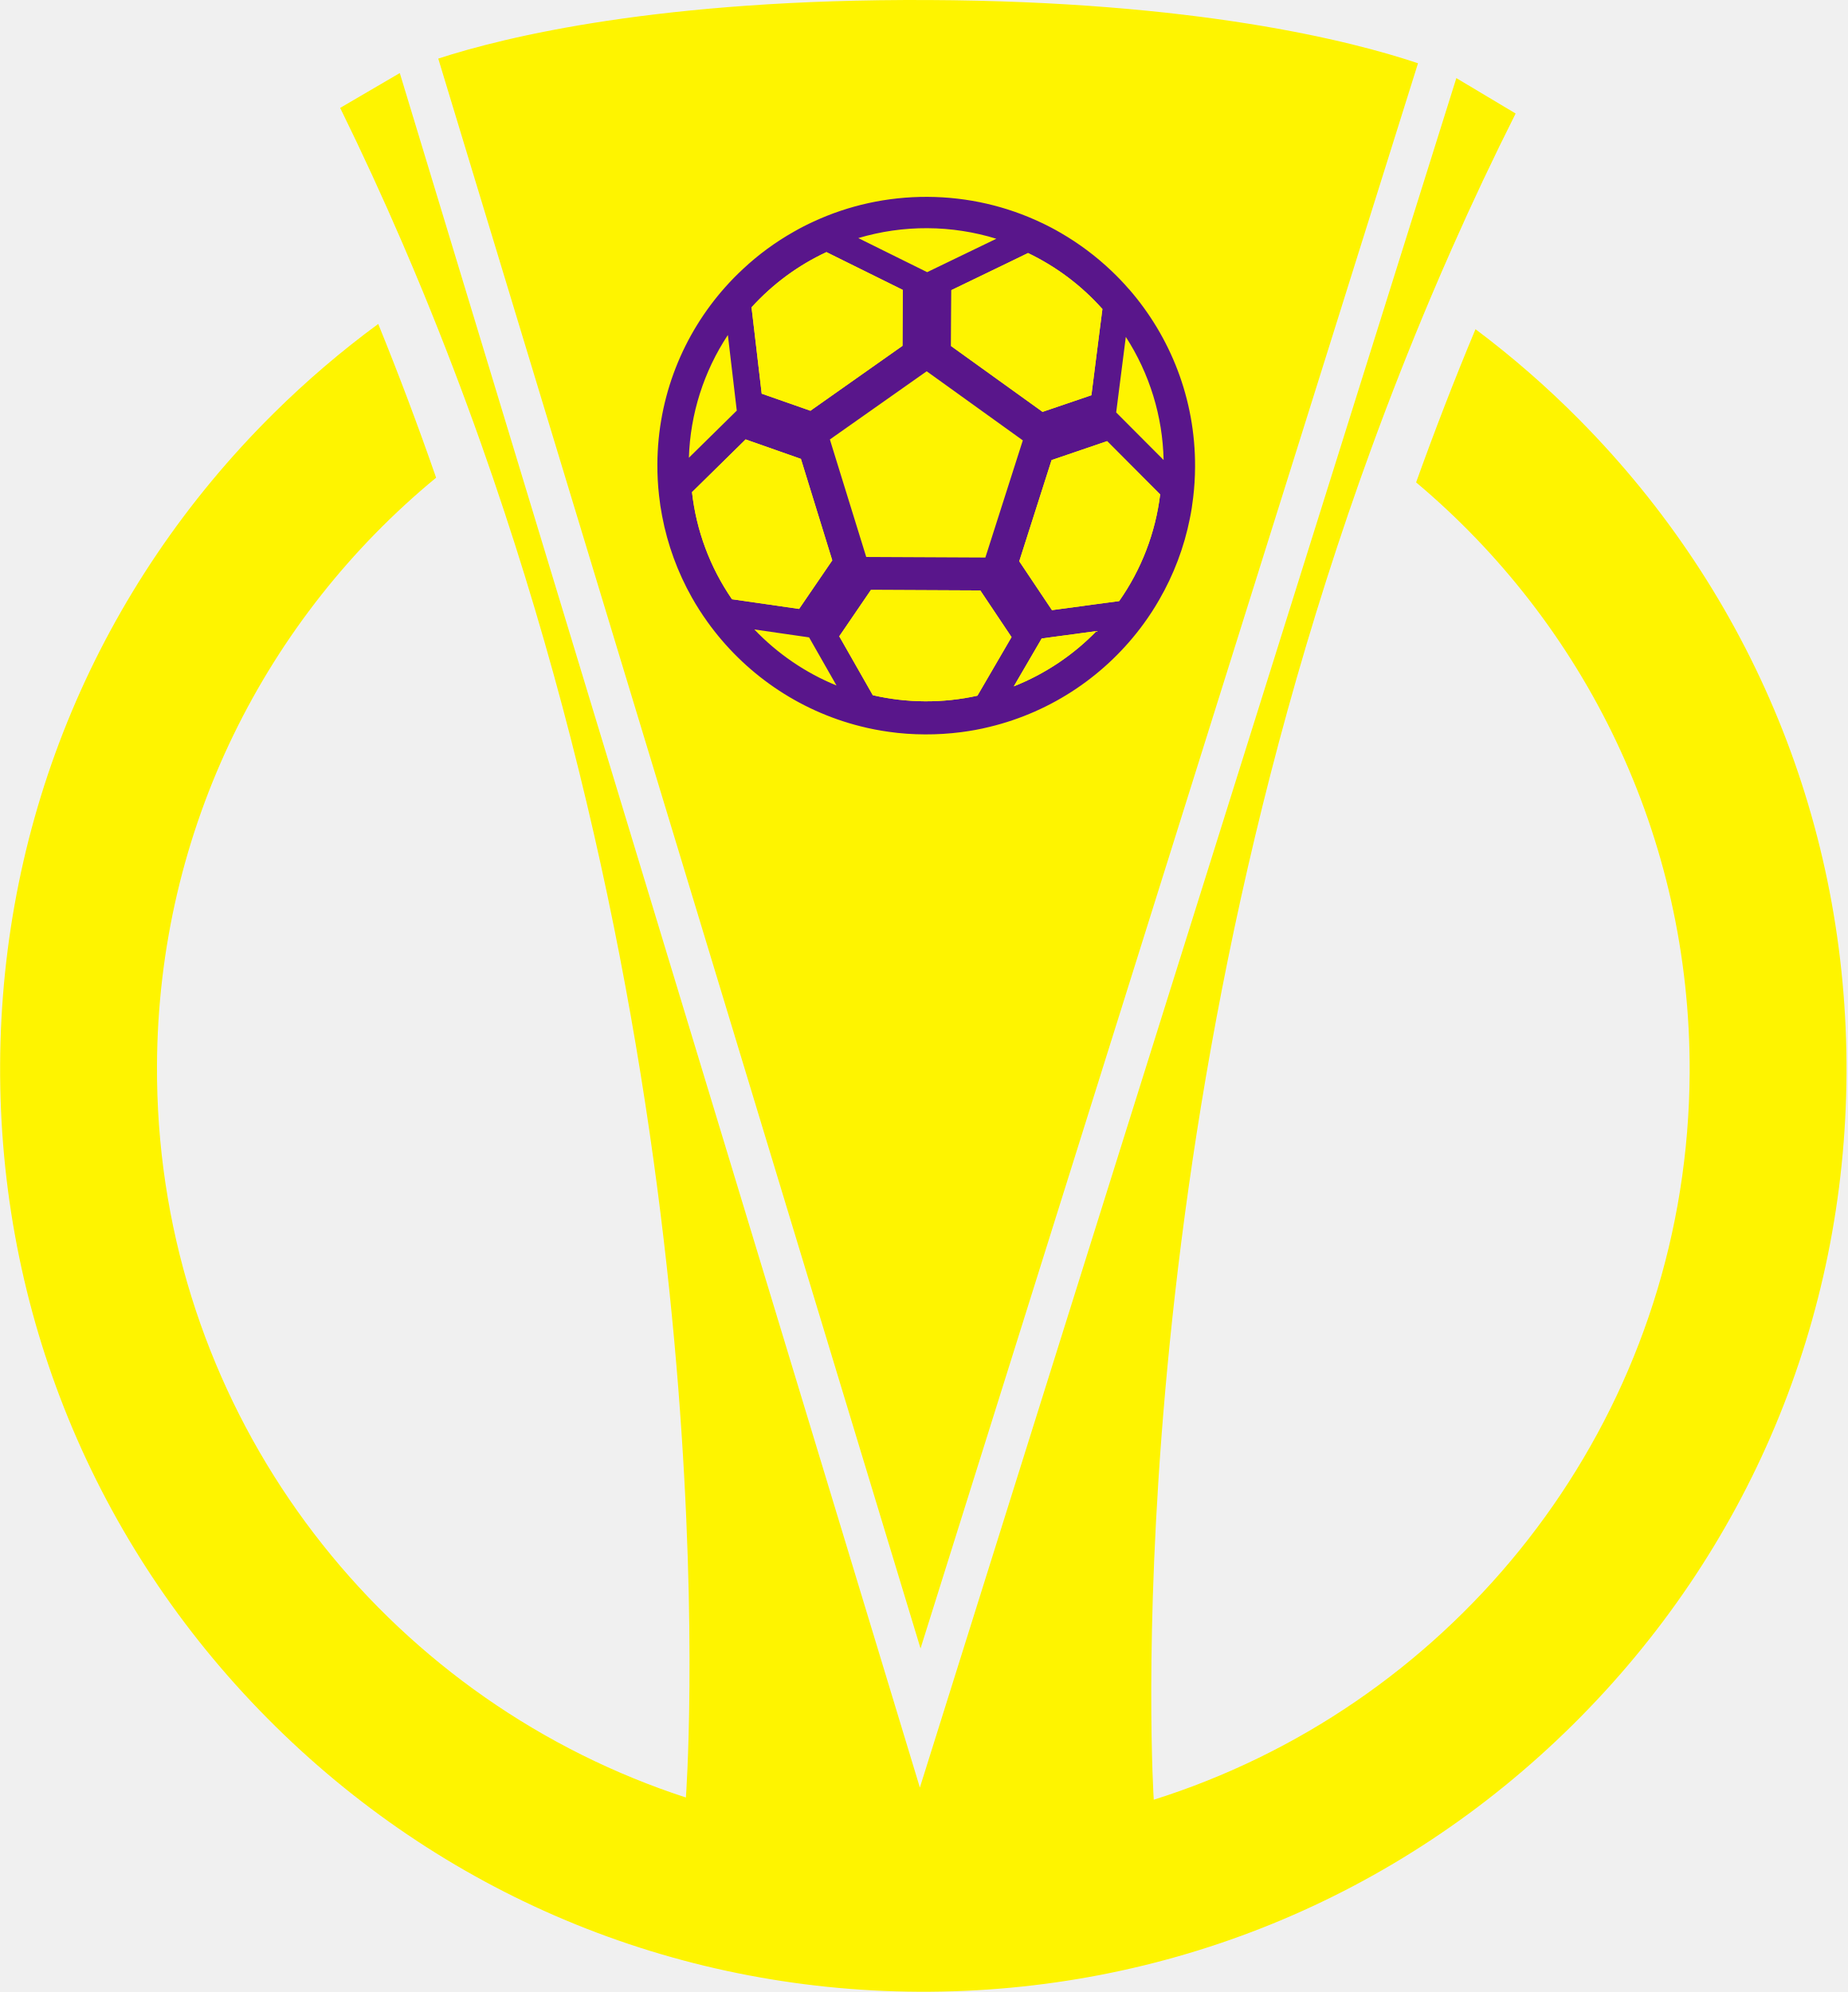
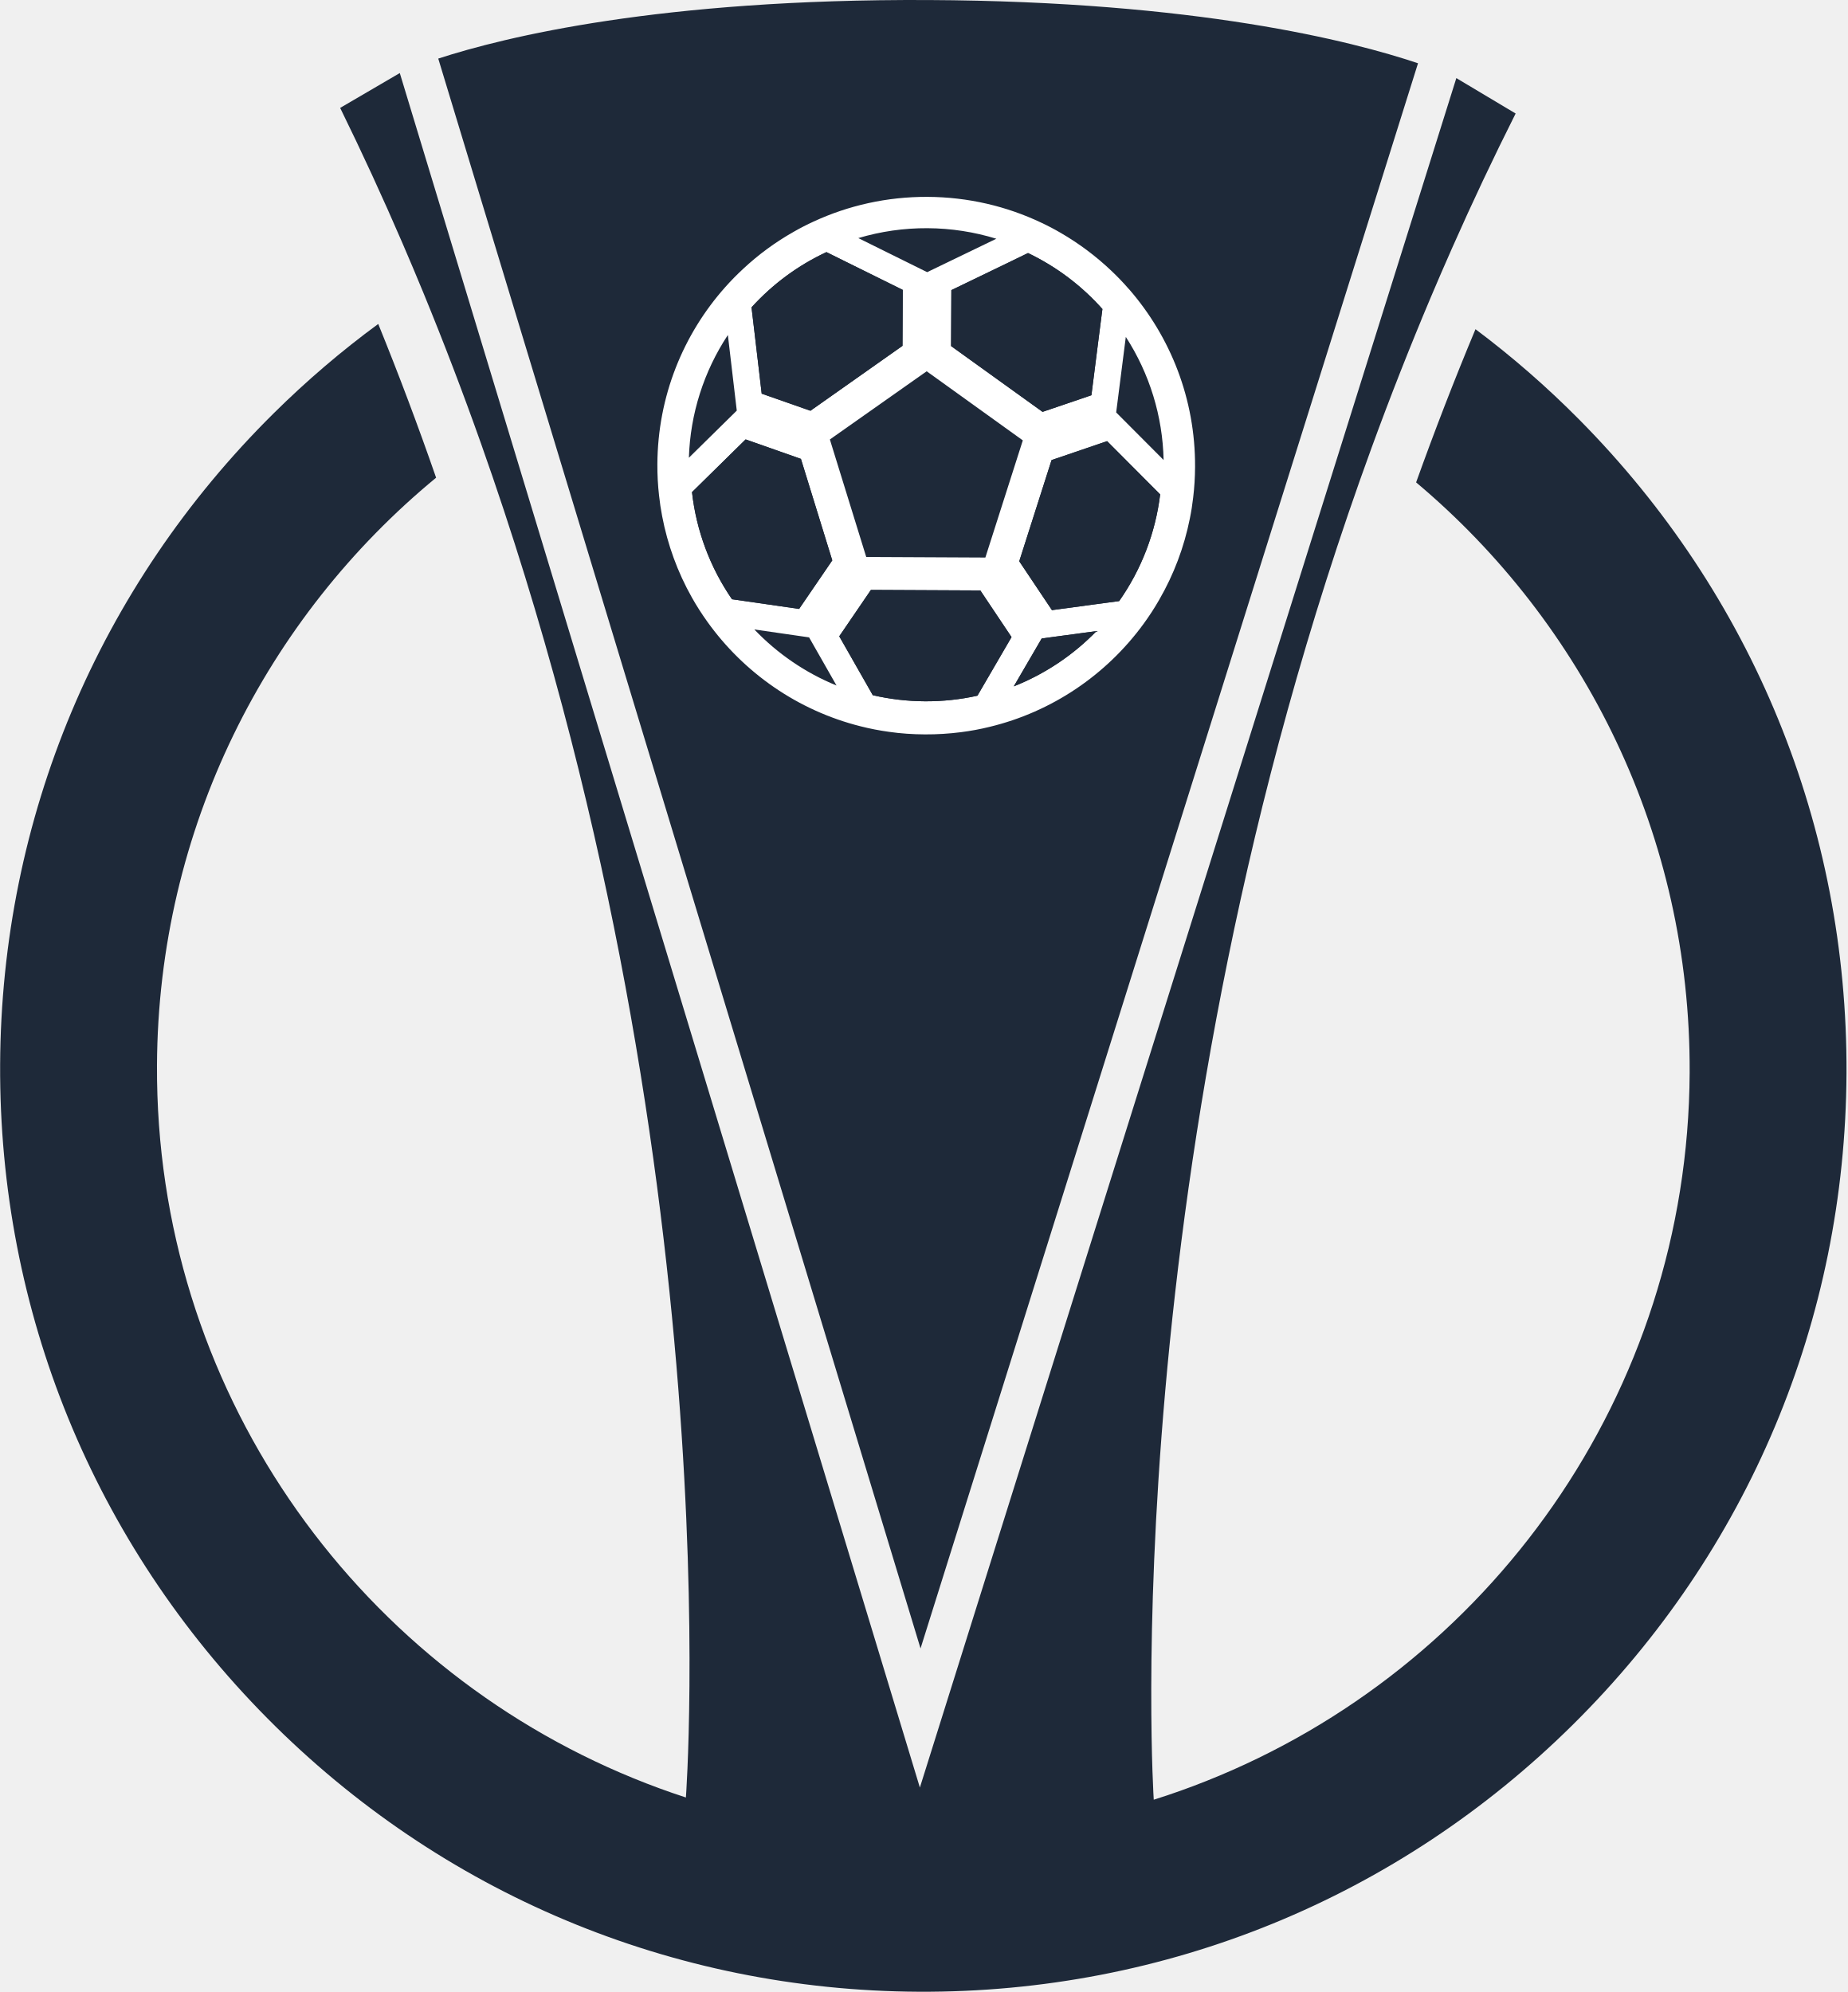
<svg xmlns="http://www.w3.org/2000/svg" width="1391" height="1500" viewBox="0.00 0.00 1391.00 1500.19" fill="none">
-   <path d="M1067.7 47.649L1034.79 152.528L1022.53 191.569L986.36 306.899L693.094 1241.46L408.786 304.138L373.717 188.468L361.825 149.311L329.926 44.122C379.961 27.83 497.141 -0.942 699.034 0.024C900.925 0.989 1017.82 30.88 1067.7 47.649Z" fill="#FEF400" />
-   <path d="M1390.36 808.357C1389.47 994.005 1316.32 1168.17 1184.39 1298.79C1052.47 1429.45 877.54 1500.88 691.857 1499.99C506.179 1499.1 331.932 1426 201.268 1294.09C70.602 1162.21 -0.88 987.358 0.008 801.71C0.895 616.063 74.047 441.924 205.968 311.299C230.783 286.728 257.091 264.259 284.73 243.968C300.258 282.181 314.789 320.791 328.308 359.759C200.643 464.963 118.973 623.98 118.121 802.275C116.961 1044.63 265.462 1252.8 476.905 1339.21C489.819 1344.5 503.002 1349.35 516.404 1353.7C516.404 1353.7 552.535 871.388 362.094 333.944C348.577 295.794 334.124 257.981 318.747 220.542C313.572 207.985 308.29 195.454 302.874 182.896C288.272 149.039 272.675 115.124 256.06 81.259L300.962 55.013L334.075 164.179L346.074 203.739L381.566 320.753L692.593 1346.22L1013.42 323.774L1050.02 207.105L1062.4 167.688L1096.56 58.816L1141.21 85.489C1124.45 118.825 1108.52 152.562 1093.43 186.675C1087.89 199.181 1082.49 211.661 1077.2 224.167C1061.46 261.459 1046.64 299.131 1032.76 337.15C837.182 872.749 868.702 1355.38 868.702 1355.38C882.143 1351.16 895.377 1346.44 908.333 1341.27C1120.6 1256.9 1271.08 1050.14 1272.25 807.792C1273.09 629.497 1192.93 469.681 1066.27 363.287C1079.95 325.165 1094.8 286.62 1110.98 247.918C1138.66 268.66 1164.76 291.416 1189.1 316C1319.76 447.879 1391.25 622.736 1390.36 808.357Z" fill="#FEF400" />
-   <path d="M741.908 419.891L743.108 416.139L768.916 335.379L770.114 331.655L766.958 329.386L700.825 281.837L697.723 279.622L694.598 281.807L628.014 328.721L624.836 330.96L625.972 334.695L651.033 415.7L652.196 419.462L741.908 419.891ZM750.171 179.801L698.079 204.966L646.231 179.304C663.104 174.269 680.63 171.757 698.237 171.851C716.33 171.937 733.739 174.732 750.171 179.801ZM554.715 309.237L518.654 344.729C519.68 311.791 529.843 279.785 548.008 252.285L554.715 309.237ZM629.828 516.26C606.251 506.647 585.247 492.163 567.939 474.047L609.17 480.013L629.828 516.26ZM876.132 346.438L840.412 310.603L847.669 253.717C865.564 281.39 875.417 313.492 876.132 346.438Z" fill="#FEF400" />
-   <path d="M850.195 217.958C845.961 213.05 841.472 208.362 836.765 203.912C825.251 192.972 812.491 183.418 798.753 175.445C793.905 172.608 788.927 169.995 783.838 167.618C757.911 155.337 728.926 148.409 698.351 148.262C667.776 148.117 638.645 154.794 612.575 166.853C607.517 169.164 602.538 171.716 597.72 174.484C583.899 182.278 571.056 191.695 559.467 202.532C554.802 206.858 550.297 211.425 546.059 216.209C514.428 251.722 495.172 298.433 494.926 349.688C494.888 357.632 495.308 365.442 496.184 373.148C496.749 378.384 497.529 383.621 498.525 388.752C502.609 410.246 510.172 430.93 520.915 449.991C524.455 456.288 528.346 462.344 532.506 468.162C560.025 506.668 600.692 535.148 647.989 546.994C654.96 548.772 662.067 550.148 669.338 551.148C678.163 552.425 687.207 553.032 696.414 553.076C705.622 553.12 714.671 552.545 723.535 551.408C730.814 550.477 737.962 549.168 744.977 547.431C792.222 536.064 833.085 508.081 860.913 470C865.205 464.143 869.185 458.043 872.808 451.701C883.78 432.73 891.58 412.088 895.872 390.598C896.945 385.396 897.775 380.087 898.387 374.723C899.31 367.133 899.771 359.433 899.817 351.624C900.06 300.503 881.3 253.745 850.229 217.931L850.195 217.958ZM822.92 455.326L792.052 459.499L767.424 422.697L791.761 346.491L833.569 332.226L861.894 360.647L873.535 372.323C870.016 401.241 859.402 428.843 842.661 452.684L822.92 455.326ZM768.916 335.379L743.107 416.14L741.909 419.891L652.197 419.462L651.034 415.7L625.972 334.696L624.836 330.96L628.014 328.721L694.598 281.808L697.723 279.622L700.826 281.837L766.958 329.386L770.114 331.655L768.916 335.379ZM774.037 190.569C795.463 200.87 814.295 215.048 830.05 232.728L827.674 251.18L821.766 297.659L784.982 310.177L716.095 260.63L716.296 218.498L758.943 197.905L774.037 190.569ZM698.238 171.851C716.304 171.937 733.739 174.732 750.171 179.801L698.079 204.967L646.232 179.305C663.104 174.27 680.63 171.758 698.238 171.851ZM622.236 189.871L637.287 197.322L679.708 218.324L679.506 260.455L610.175 309.34L573.486 296.471L568.018 249.939L565.825 231.465C581.854 213.856 600.819 199.859 622.236 189.871ZM518.654 344.729C519.681 311.791 529.843 279.786 548.008 252.285L554.714 309.237L518.654 344.729ZM551.109 451.289C534.591 427.29 524.249 399.588 521 370.638L532.76 359.074L561.376 330.926L603.022 345.589L626.629 422.023L601.649 458.589L570.827 454.122L551.109 451.289ZM567.939 474.047L609.17 480.014L629.828 516.26C606.251 506.648 585.247 492.163 567.939 474.047ZM745.923 506.779L735.935 523.933C723.036 526.796 709.794 528.209 696.534 528.146C683.273 528.083 669.992 526.543 657.148 523.556L647.325 506.308L631.885 479.21L655.728 444.276L738.112 444.67L761.621 479.803L745.923 506.779ZM763.322 516.898L784.326 480.851L825.608 475.279C808.021 493.392 786.792 507.576 763.322 516.898ZM840.411 310.603L847.668 253.718C865.563 281.391 875.427 313.492 876.131 346.439L840.411 310.603Z" fill="#59168B" />
-   <path d="M825.608 475.278C808.018 493.392 786.789 507.576 763.321 516.898L784.324 480.851L825.608 475.278ZM679.706 218.324L679.504 260.455L610.173 309.34L573.484 296.471L568.015 249.939L565.822 231.465C581.852 213.856 600.818 199.859 622.234 189.871L637.284 197.322L679.706 218.324ZM761.619 479.803L745.92 506.779L735.933 523.933C723.033 526.796 709.792 528.21 696.531 528.146C683.27 528.083 669.991 526.542 657.146 523.556L647.323 506.308L631.882 479.21L655.727 444.276L738.11 444.669L761.619 479.803ZM626.626 422.023L601.647 458.589L570.825 454.122L551.107 451.289C534.589 427.29 524.247 399.588 520.998 370.638L532.757 359.074L561.373 330.926L603.02 345.589L626.626 422.023ZM830.05 232.728L827.673 251.18L821.766 297.659L784.98 310.177L716.092 260.63L716.294 218.498L758.941 197.903L774.035 190.569C795.462 200.87 814.292 215.048 830.05 232.728ZM873.534 372.323C870.016 401.241 859.401 428.843 842.66 452.683L822.92 455.326L792.05 459.499L767.422 422.697L791.758 346.491L833.569 332.226L861.893 360.648L873.534 372.323Z" fill="#FEF400" />
+   <path d="M1067.7 47.649L1034.79 152.528L1022.53 191.569L986.36 306.899L693.094 1241.46L408.786 304.138L373.717 188.468L361.825 149.311L329.926 44.122C379.961 27.83 497.141 -0.942 699.034 0.024C900.925 0.989 1017.82 30.88 1067.7 47.649Z" fill="#1E2939" />
+   <path d="M1390.36 808.357C1389.47 994.005 1316.32 1168.17 1184.39 1298.79C1052.47 1429.45 877.54 1500.88 691.857 1499.99C506.179 1499.1 331.932 1426 201.268 1294.09C70.602 1162.21 -0.88 987.358 0.008 801.71C0.895 616.063 74.047 441.924 205.968 311.299C230.783 286.728 257.091 264.259 284.73 243.968C300.258 282.181 314.789 320.791 328.308 359.759C200.643 464.963 118.973 623.98 118.121 802.275C116.961 1044.63 265.462 1252.8 476.905 1339.21C489.819 1344.5 503.002 1349.35 516.404 1353.7C516.404 1353.7 552.535 871.388 362.094 333.944C348.577 295.794 334.124 257.981 318.747 220.542C313.572 207.985 308.29 195.454 302.874 182.896C288.272 149.039 272.675 115.124 256.06 81.259L300.962 55.013L334.075 164.179L346.074 203.739L381.566 320.753L692.593 1346.22L1013.42 323.774L1050.02 207.105L1062.4 167.688L1096.56 58.816L1141.21 85.489C1124.45 118.825 1108.52 152.562 1093.43 186.675C1087.89 199.181 1082.49 211.661 1077.2 224.167C1061.46 261.459 1046.64 299.131 1032.76 337.15C837.182 872.749 868.702 1355.38 868.702 1355.38C882.143 1351.16 895.377 1346.44 908.333 1341.27C1120.6 1256.9 1271.08 1050.14 1272.25 807.792C1273.09 629.497 1192.93 469.681 1066.27 363.287C1079.95 325.165 1094.8 286.62 1110.98 247.918C1138.66 268.66 1164.76 291.416 1189.1 316C1319.76 447.879 1391.25 622.736 1390.36 808.357Z" fill="#1E2939" />
+   <path d="M741.908 419.891L743.108 416.139L768.916 335.379L770.114 331.655L766.958 329.386L700.825 281.837L697.723 279.622L694.598 281.807L628.014 328.721L624.836 330.96L625.972 334.695L651.033 415.7L652.196 419.462L741.908 419.891ZM750.171 179.801L698.079 204.966L646.231 179.304C663.104 174.269 680.63 171.757 698.237 171.851C716.33 171.937 733.739 174.732 750.171 179.801ZM554.715 309.237L518.654 344.729C519.68 311.791 529.843 279.785 548.008 252.285L554.715 309.237ZM629.828 516.26C606.251 506.647 585.247 492.163 567.939 474.047L609.17 480.013L629.828 516.26ZM876.132 346.438L840.412 310.603L847.669 253.717C865.564 281.39 875.417 313.492 876.132 346.438Z" fill="#1E2939" />
+   <path d="M850.195 217.958C845.961 213.05 841.472 208.362 836.765 203.912C825.251 192.972 812.491 183.418 798.753 175.445C793.905 172.608 788.927 169.995 783.838 167.618C757.911 155.337 728.926 148.409 698.351 148.262C667.776 148.117 638.645 154.794 612.575 166.853C607.517 169.164 602.538 171.716 597.72 174.484C583.899 182.278 571.056 191.695 559.467 202.532C554.802 206.858 550.297 211.425 546.059 216.209C514.428 251.722 495.172 298.433 494.926 349.688C494.888 357.632 495.308 365.442 496.184 373.148C496.749 378.384 497.529 383.621 498.525 388.752C502.609 410.246 510.172 430.93 520.915 449.991C524.455 456.288 528.346 462.344 532.506 468.162C560.025 506.668 600.692 535.148 647.989 546.994C654.96 548.772 662.067 550.148 669.338 551.148C678.163 552.425 687.207 553.032 696.414 553.076C705.622 553.12 714.671 552.545 723.535 551.408C730.814 550.477 737.962 549.168 744.977 547.431C792.222 536.064 833.085 508.081 860.913 470C865.205 464.143 869.185 458.043 872.808 451.701C883.78 432.73 891.58 412.088 895.872 390.598C896.945 385.396 897.775 380.087 898.387 374.723C899.31 367.133 899.771 359.433 899.817 351.624C900.06 300.503 881.3 253.745 850.229 217.931L850.195 217.958ZM822.92 455.326L792.052 459.499L767.424 422.697L791.761 346.491L833.569 332.226L861.894 360.647L873.535 372.323C870.016 401.241 859.402 428.843 842.661 452.684L822.92 455.326ZM768.916 335.379L743.107 416.14L741.909 419.891L652.197 419.462L651.034 415.7L625.972 334.696L624.836 330.96L628.014 328.721L694.598 281.808L697.723 279.622L700.826 281.837L766.958 329.386L770.114 331.655L768.916 335.379ZM774.037 190.569C795.463 200.87 814.295 215.048 830.05 232.728L827.674 251.18L821.766 297.659L784.982 310.177L716.095 260.63L716.296 218.498L758.943 197.905L774.037 190.569ZM698.238 171.851C716.304 171.937 733.739 174.732 750.171 179.801L698.079 204.967L646.232 179.305C663.104 174.27 680.63 171.758 698.238 171.851ZM622.236 189.871L637.287 197.322L679.708 218.324L679.506 260.455L610.175 309.34L573.486 296.471L568.018 249.939L565.825 231.465C581.854 213.856 600.819 199.859 622.236 189.871ZM518.654 344.729C519.681 311.791 529.843 279.786 548.008 252.285L554.714 309.237L518.654 344.729ZM551.109 451.289C534.591 427.29 524.249 399.588 521 370.638L532.76 359.074L561.376 330.926L603.022 345.589L626.629 422.023L601.649 458.589L570.827 454.122L551.109 451.289ZM567.939 474.047L609.17 480.014L629.828 516.26C606.251 506.648 585.247 492.163 567.939 474.047ZM745.923 506.779L735.935 523.933C723.036 526.796 709.794 528.209 696.534 528.146C683.273 528.083 669.992 526.543 657.148 523.556L647.325 506.308L631.885 479.21L655.728 444.276L738.112 444.67L761.621 479.803L745.923 506.779ZM763.322 516.898L784.326 480.851L825.608 475.279C808.021 493.392 786.792 507.576 763.322 516.898ZM840.411 310.603L847.668 253.718C865.563 281.391 875.427 313.492 876.131 346.439L840.411 310.603Z" fill="#FFFFFF" />
+   <path d="M825.608 475.278C808.018 493.392 786.789 507.576 763.321 516.898L784.324 480.851L825.608 475.278ZM679.706 218.324L679.504 260.455L610.173 309.34L573.484 296.471L568.015 249.939L565.822 231.465C581.852 213.856 600.818 199.859 622.234 189.871L637.284 197.322L679.706 218.324ZM761.619 479.803L745.92 506.779L735.933 523.933C723.033 526.796 709.792 528.21 696.531 528.146C683.27 528.083 669.991 526.542 657.146 523.556L647.323 506.308L631.882 479.21L655.727 444.276L738.11 444.669L761.619 479.803ZM626.626 422.023L601.647 458.589L570.825 454.122L551.107 451.289C534.589 427.29 524.247 399.588 520.998 370.638L532.757 359.074L561.373 330.926L603.02 345.589L626.626 422.023ZM830.05 232.728L827.673 251.18L821.766 297.659L784.98 310.177L716.092 260.63L716.294 218.498L758.941 197.903L774.035 190.569C795.462 200.87 814.292 215.048 830.05 232.728ZM873.534 372.323C870.016 401.241 859.401 428.843 842.66 452.683L822.92 455.326L792.05 459.499L767.422 422.697L791.758 346.491L833.569 332.226L861.893 360.648L873.534 372.323Z" fill="#1E2939" />
</svg>
